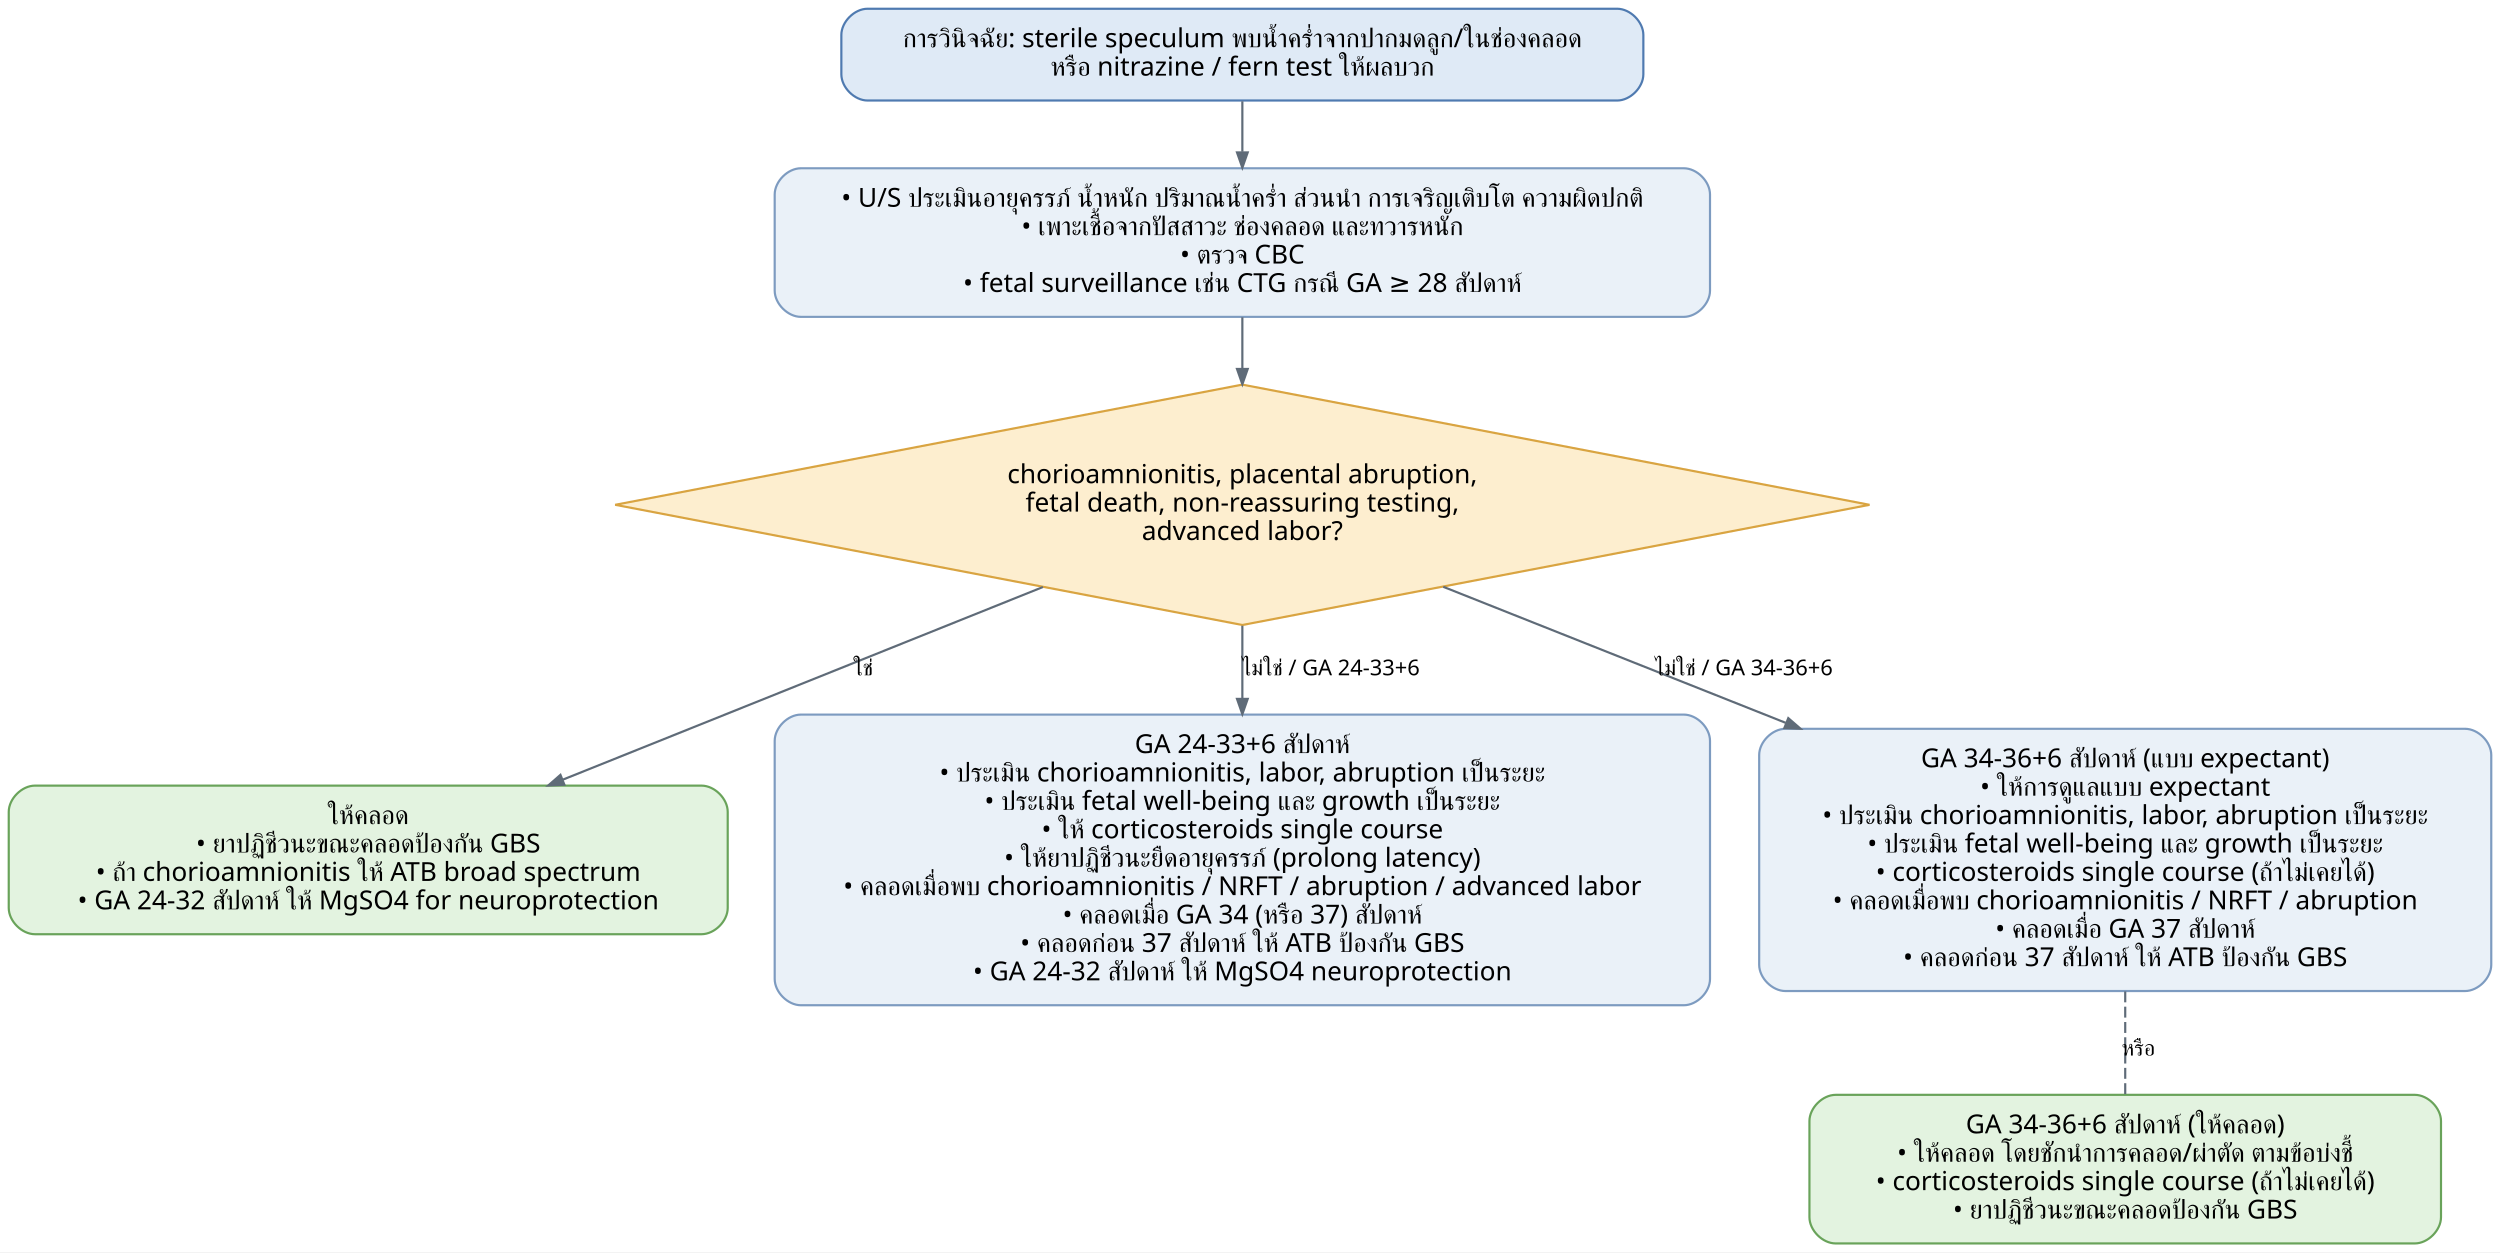
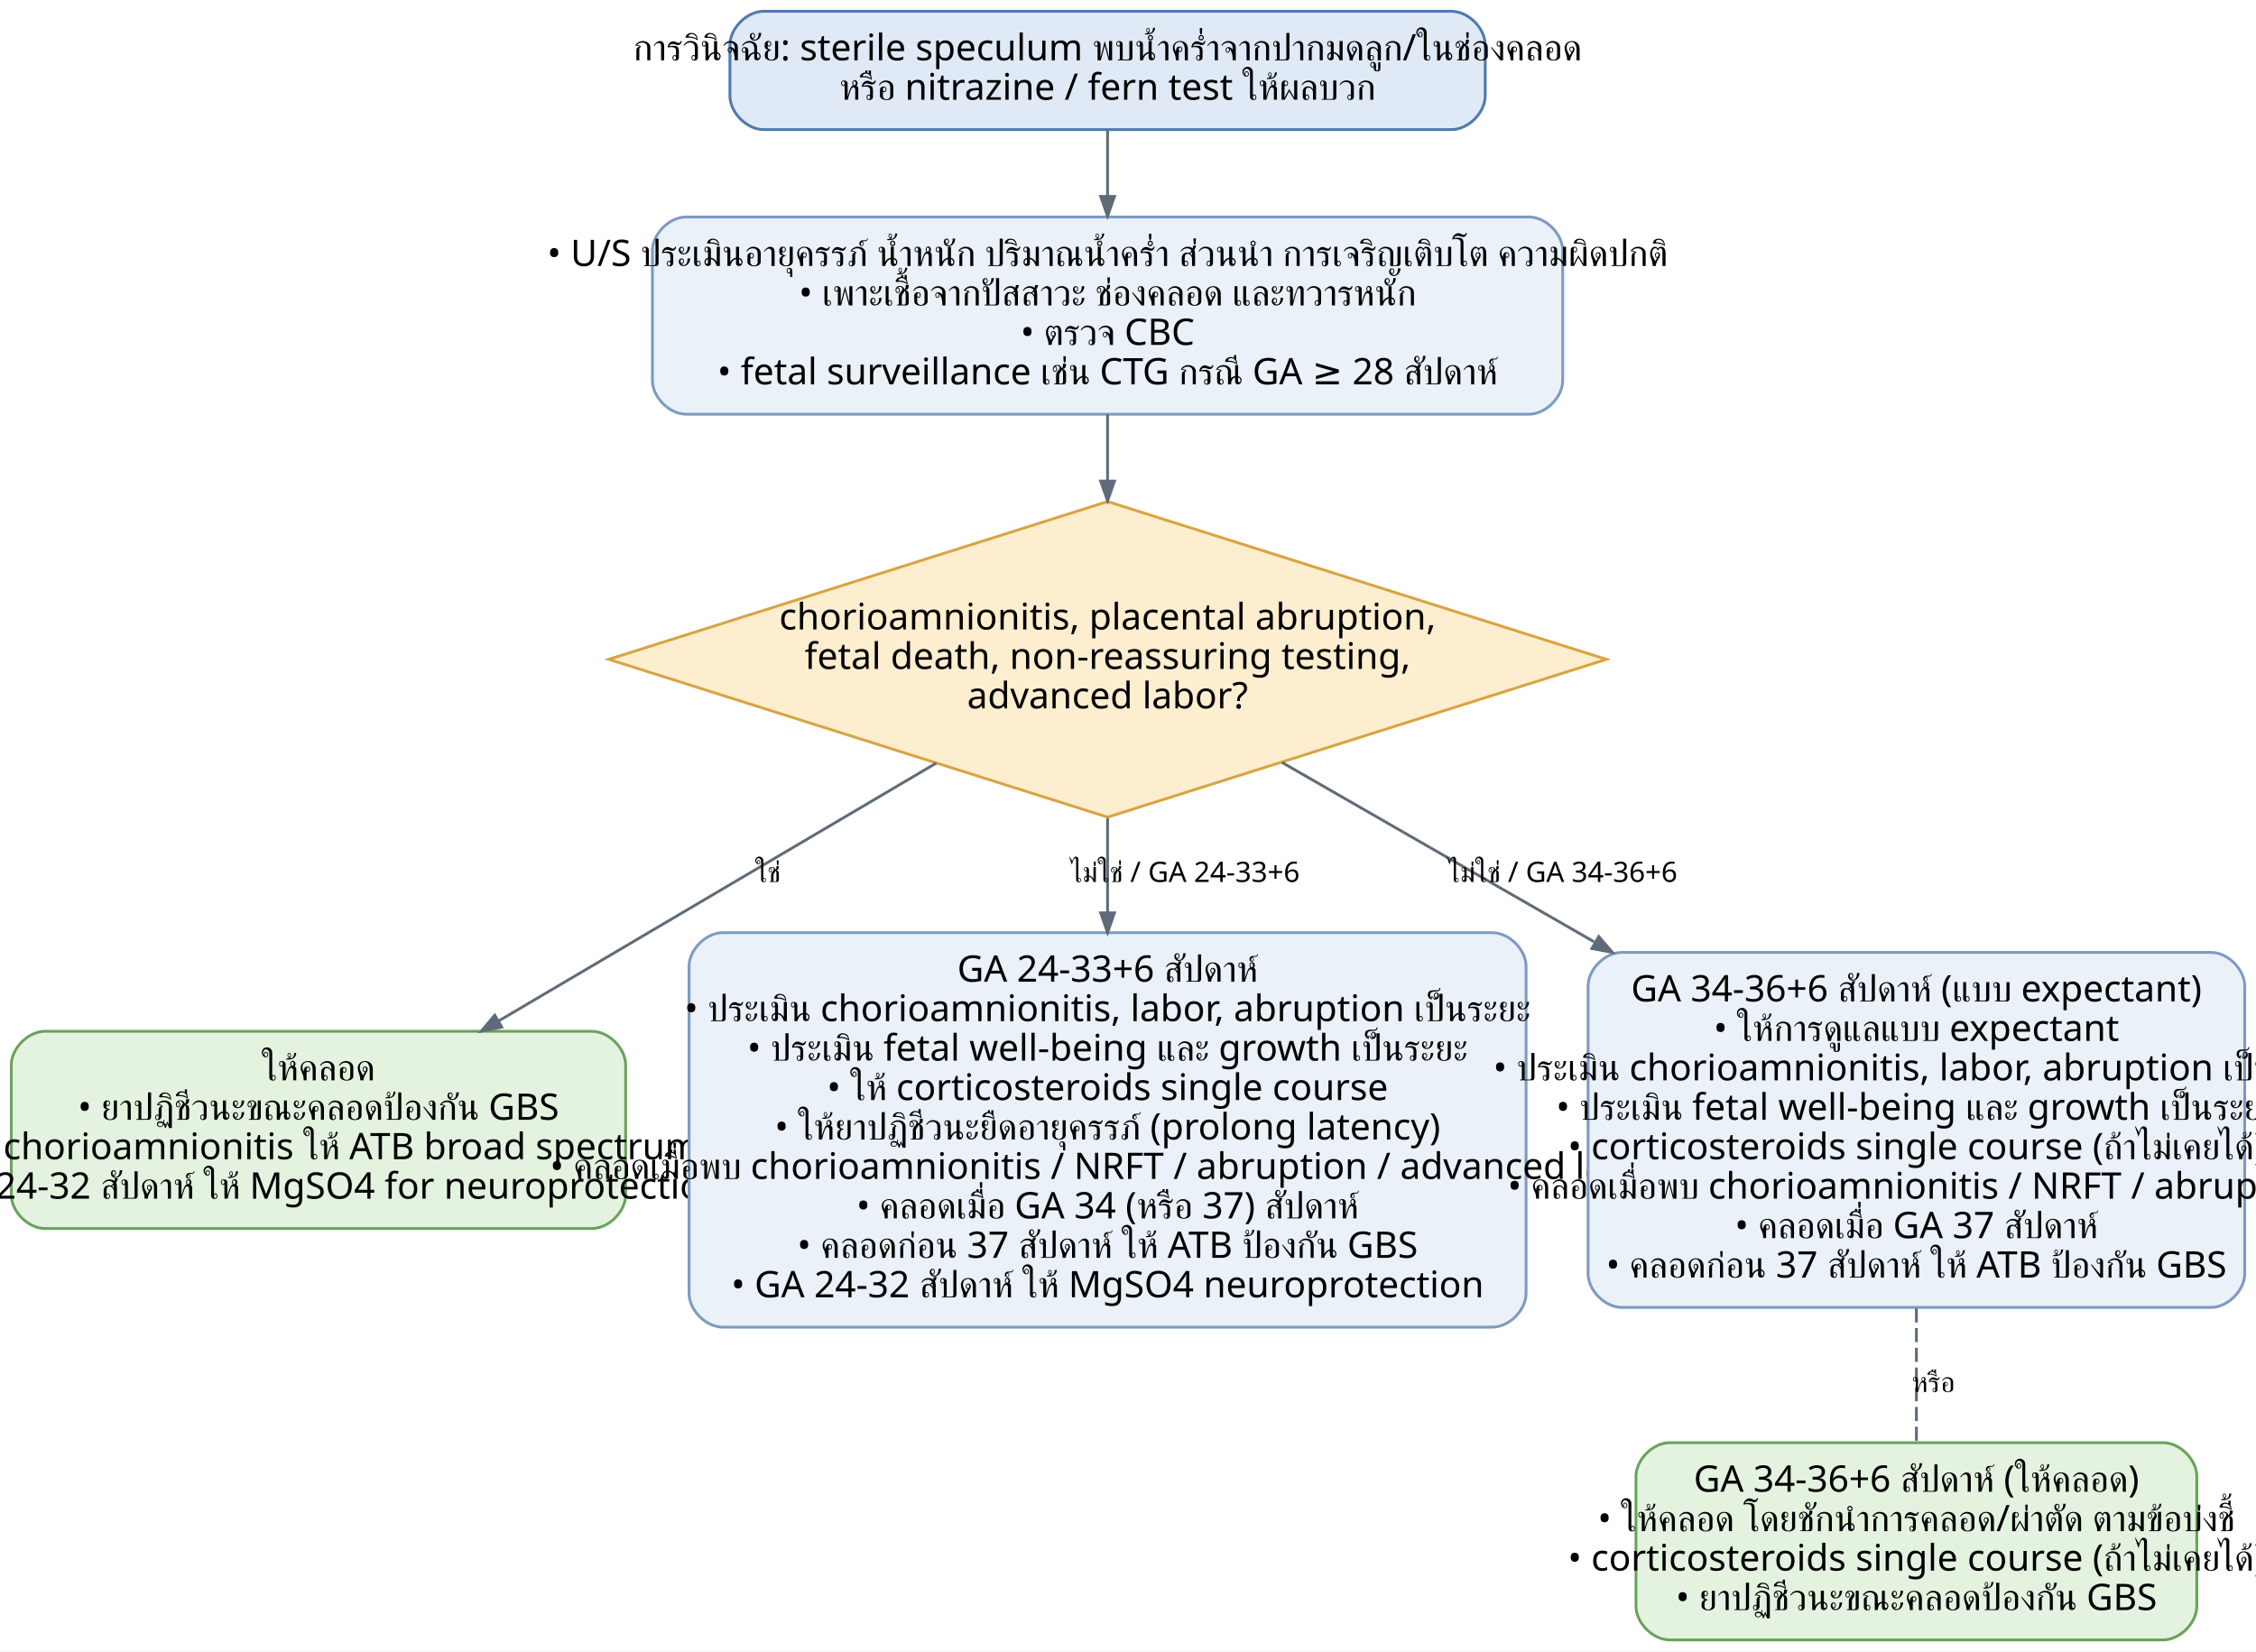
- <svg xmlns="http://www.w3.org/2000/svg" viewBox="0.00 0.00 1144.00 573.00">
-   <g id="graph0" class="graph" transform="scale(1 1) rotate(0) translate(4 569)">
-     <polygon fill="white" stroke="transparent" points="-4,4 -4,-569 1140,-569 1140,4 -4,4" />
+ <svg xmlns="http://www.w3.org/2000/svg" viewBox="0.00 0.00 800.50 586.00">
+   <g id="graph0" class="graph" transform="scale(1 1) rotate(0) translate(4 582)">
+     <polygon fill="white" stroke="transparent" points="-4,4 -4,-582 796.5,-582 796.5,4 -4,4" />
    <g id="node1" class="node">
-       <path fill="#dfeaf6" stroke="#4f7ab0" d="M736,-565C736,-565 393,-565 393,-565 387,-565 381,-559 381,-553 381,-553 381,-535 381,-535 381,-529 387,-523 393,-523 393,-523 736,-523 736,-523 742,-523 748,-529 748,-535 748,-535 748,-553 748,-553 748,-559 742,-565 736,-565" />
-       <text text-anchor="middle" x="564.5" y="-547.4" font-family="Sarabun" font-size="12.00">การวินิจฉัย: sterile speculum พบน้ำคร่ำจากปากมดลูก/ในช่องคลอด</text>
-       <text text-anchor="middle" x="564.5" y="-534.4" font-family="Sarabun" font-size="12.00">หรือ nitrazine / fern test ให้ผลบวก</text>
+       <path fill="#dfeaf6" stroke="#4f7ab0" d="M511,-578C511,-578 267,-578 267,-578 261,-578 255,-572 255,-566 255,-566 255,-548 255,-548 255,-542 261,-536 267,-536 267,-536 511,-536 511,-536 517,-536 523,-542 523,-548 523,-548 523,-566 523,-566 523,-572 517,-578 511,-578" />
+       <text text-anchor="middle" x="389" y="-560.6" font-family="Sarabun, 'TH Sarabun New', Tahoma, sans-serif" font-size="13.00">การวินิจฉัย: sterile speculum พบน้ำคร่ำจากปากมดลูก/ในช่องคลอด</text>
+       <text text-anchor="middle" x="389" y="-546.6" font-family="Sarabun, 'TH Sarabun New', Tahoma, sans-serif" font-size="13.00">หรือ nitrazine / fern test ให้ผลบวก</text>
    </g>
    <g id="node2" class="node">
-       <path fill="#eaf1f8" stroke="#7d9bc0" d="M766.5,-492C766.5,-492 362.5,-492 362.5,-492 356.5,-492 350.5,-486 350.5,-480 350.5,-480 350.5,-436 350.5,-436 350.5,-430 356.5,-424 362.5,-424 362.5,-424 766.5,-424 766.5,-424 772.5,-424 778.5,-430 778.5,-436 778.5,-436 778.5,-480 778.5,-480 778.5,-486 772.5,-492 766.5,-492" />
-       <text text-anchor="middle" x="564.5" y="-474.4" font-family="Sarabun" font-size="12.00">• U/S ประเมินอายุครรภ์ น้ำหนัก ปริมาณน้ำคร่ำ ส่วนนำ การเจริญเติบโต ความผิดปกติ</text>
-       <text text-anchor="middle" x="564.5" y="-461.4" font-family="Sarabun" font-size="12.00">• เพาะเชื้อจากปัสสาวะ ช่องคลอด และทวารหนัก</text>
-       <text text-anchor="middle" x="564.5" y="-448.4" font-family="Sarabun" font-size="12.00">• ตรวจ CBC</text>
-       <text text-anchor="middle" x="564.5" y="-435.4" font-family="Sarabun" font-size="12.00">• fetal surveillance เช่น CTG กรณี GA ≥ 28 สัปดาห์</text>
+       <path fill="#eaf1f8" stroke="#7d9bc0" d="M538.5,-505C538.5,-505 239.5,-505 239.5,-505 233.5,-505 227.5,-499 227.5,-493 227.5,-493 227.5,-447 227.5,-447 227.5,-441 233.5,-435 239.5,-435 239.5,-435 538.5,-435 538.5,-435 544.5,-435 550.5,-441 550.5,-447 550.5,-447 550.5,-493 550.5,-493 550.5,-499 544.5,-505 538.5,-505" />
+       <text text-anchor="middle" x="389" y="-487.6" font-family="Sarabun, 'TH Sarabun New', Tahoma, sans-serif" font-size="13.00">• U/S ประเมินอายุครรภ์ น้ำหนัก ปริมาณน้ำคร่ำ ส่วนนำ การเจริญเติบโต ความผิดปกติ</text>
+       <text text-anchor="middle" x="389" y="-473.6" font-family="Sarabun, 'TH Sarabun New', Tahoma, sans-serif" font-size="13.00">• เพาะเชื้อจากปัสสาวะ ช่องคลอด และทวารหนัก</text>
+       <text text-anchor="middle" x="389" y="-459.6" font-family="Sarabun, 'TH Sarabun New', Tahoma, sans-serif" font-size="13.00">• ตรวจ CBC</text>
+       <text text-anchor="middle" x="389" y="-445.6" font-family="Sarabun, 'TH Sarabun New', Tahoma, sans-serif" font-size="13.00">• fetal surveillance เช่น CTG กรณี GA ≥ 28 สัปดาห์</text>
    </g>
    <g id="edge1" class="edge">
-       <path fill="none" stroke="#5f6b78" d="M564.5,-522.67C564.5,-515.68 564.5,-507.59 564.5,-499.56" />
-       <polygon fill="#5f6b78" stroke="#5f6b78" points="566.95,-499.25 564.5,-492.25 562.05,-499.25 566.95,-499.25" />
+       <path fill="none" stroke="#5f6b78" d="M389,-535.86C389,-528.87 389,-520.75 389,-512.67" />
+       <polygon fill="#5f6b78" stroke="#5f6b78" points="391.45,-512.29 389,-505.29 386.55,-512.29 391.45,-512.29" />
    </g>
    <g id="node3" class="node">
-       <polygon fill="#fdeecf" stroke="#d9a441" points="564.5,-393 277.5,-338 564.5,-283 851.5,-338 564.5,-393" />
-       <text text-anchor="middle" x="564.5" y="-347.9" font-family="Sarabun" font-size="12.00">chorioamnionitis, placental abruption,</text>
-       <text text-anchor="middle" x="564.5" y="-334.9" font-family="Sarabun" font-size="12.00">fetal death, non-reassuring testing,</text>
-       <text text-anchor="middle" x="564.5" y="-321.9" font-family="Sarabun" font-size="12.00">advanced labor?</text>
+       <polygon fill="#fdeecf" stroke="#d9a441" points="389,-404 212,-348 389,-292 566,-348 389,-404" />
+       <text text-anchor="middle" x="389" y="-358.6" font-family="Sarabun, 'TH Sarabun New', Tahoma, sans-serif" font-size="13.00">chorioamnionitis, placental abruption,</text>
+       <text text-anchor="middle" x="389" y="-344.6" font-family="Sarabun, 'TH Sarabun New', Tahoma, sans-serif" font-size="13.00">fetal death, non-reassuring testing,</text>
+       <text text-anchor="middle" x="389" y="-330.6" font-family="Sarabun, 'TH Sarabun New', Tahoma, sans-serif" font-size="13.00">advanced labor?</text>
    </g>
    <g id="edge2" class="edge">
-       <path fill="none" stroke="#5f6b78" d="M564.5,-423.82C564.5,-416.51 564.5,-408.55 564.5,-400.52" />
-       <polygon fill="#5f6b78" stroke="#5f6b78" points="566.95,-400.15 564.5,-393.15 562.05,-400.15 566.95,-400.15" />
+       <path fill="none" stroke="#5f6b78" d="M389,-434.93C389,-427.61 389,-419.65 389,-411.63" />
+       <polygon fill="#5f6b78" stroke="#5f6b78" points="391.45,-411.26 389,-404.26 386.55,-411.26 391.45,-411.26" />
    </g>
    <g id="node4" class="node">
-       <path fill="#e3f3e0" stroke="#69a35a" d="M317,-209.5C317,-209.5 12,-209.5 12,-209.5 6,-209.5 0,-203.5 0,-197.5 0,-197.5 0,-153.5 0,-153.5 0,-147.5 6,-141.5 12,-141.5 12,-141.5 317,-141.5 317,-141.5 323,-141.5 329,-147.5 329,-153.5 329,-153.5 329,-197.5 329,-197.5 329,-203.5 323,-209.5 317,-209.5" />
-       <text text-anchor="middle" x="164.5" y="-191.9" font-family="Sarabun" font-size="12.00">ให้คลอด</text>
-       <text text-anchor="middle" x="164.5" y="-178.9" font-family="Sarabun" font-size="12.00">• ยาปฏิชีวนะขณะคลอดป้องกัน GBS</text>
-       <text text-anchor="middle" x="164.5" y="-165.9" font-family="Sarabun" font-size="12.00">• ถ้า chorioamnionitis ให้ ATB broad spectrum</text>
-       <text text-anchor="middle" x="164.5" y="-152.9" font-family="Sarabun" font-size="12.00">• GA 24-32 สัปดาห์ ให้ MgSO4 for neuroprotection</text>
+       <path fill="#e3f3e0" stroke="#69a35a" d="M206,-216C206,-216 12,-216 12,-216 6,-216 0,-210 0,-204 0,-204 0,-158 0,-158 0,-152 6,-146 12,-146 12,-146 206,-146 206,-146 212,-146 218,-152 218,-158 218,-158 218,-204 218,-204 218,-210 212,-216 206,-216" />
+       <text text-anchor="middle" x="109" y="-198.6" font-family="Sarabun, 'TH Sarabun New', Tahoma, sans-serif" font-size="13.00">ให้คลอด</text>
+       <text text-anchor="middle" x="109" y="-184.6" font-family="Sarabun, 'TH Sarabun New', Tahoma, sans-serif" font-size="13.00">• ยาปฏิชีวนะขณะคลอดป้องกัน GBS</text>
+       <text text-anchor="middle" x="109" y="-170.6" font-family="Sarabun, 'TH Sarabun New', Tahoma, sans-serif" font-size="13.00">• ถ้า chorioamnionitis ให้ ATB broad spectrum</text>
+       <text text-anchor="middle" x="109" y="-156.6" font-family="Sarabun, 'TH Sarabun New', Tahoma, sans-serif" font-size="13.00">• GA 24-32 สัปดาห์ ให้ MgSO4 for neuroprotection</text>
    </g>
    <g id="edge3" class="edge">
-       <path fill="none" stroke="#5f6b78" d="M473.23,-300.38C407.36,-273.95 318.88,-238.44 253.52,-212.22" />
-       <polygon fill="#5f6b78" stroke="#5f6b78" points="254.28,-209.89 246.87,-209.55 252.46,-214.43 254.28,-209.89" />
-       <text text-anchor="middle" x="391" y="-260" font-family="Sarabun" font-size="10.00">ใช่</text>
+       <path fill="none" stroke="#5f6b78" d="M328.24,-311.2C282.37,-284.17 219.58,-247.16 172.95,-219.68" />
+       <polygon fill="#5f6b78" stroke="#5f6b78" points="174.04,-217.48 166.77,-216.04 171.55,-221.71 174.04,-217.48" />
+       <text text-anchor="middle" x="268.5" y="-269" font-family="Sarabun, 'TH Sarabun New', Tahoma, sans-serif" font-size="10.00">ใช่</text>
    </g>
    <g id="node5" class="node">
-       <path fill="#eaf1f8" stroke="#7d9bc0" d="M766.5,-242C766.5,-242 362.5,-242 362.5,-242 356.5,-242 350.5,-236 350.5,-230 350.5,-230 350.5,-121 350.5,-121 350.5,-115 356.5,-109 362.5,-109 362.5,-109 766.5,-109 766.5,-109 772.5,-109 778.5,-115 778.5,-121 778.5,-121 778.5,-230 778.5,-230 778.5,-236 772.5,-242 766.5,-242" />
-       <text text-anchor="middle" x="564.5" y="-224.4" font-family="Sarabun" font-size="12.00">GA 24-33+6 สัปดาห์</text>
-       <text text-anchor="middle" x="564.5" y="-211.4" font-family="Sarabun" font-size="12.00">• ประเมิน chorioamnionitis, labor, abruption เป็นระยะ</text>
-       <text text-anchor="middle" x="564.5" y="-198.4" font-family="Sarabun" font-size="12.00">• ประเมิน fetal well-being และ growth เป็นระยะ</text>
-       <text text-anchor="middle" x="564.5" y="-185.4" font-family="Sarabun" font-size="12.00">• ให้ corticosteroids single course</text>
-       <text text-anchor="middle" x="564.5" y="-172.4" font-family="Sarabun" font-size="12.00">• ให้ยาปฏิชีวนะยืดอายุครรภ์ (prolong latency)</text>
-       <text text-anchor="middle" x="564.5" y="-159.4" font-family="Sarabun" font-size="12.00">• คลอดเมื่อพบ chorioamnionitis / NRFT / abruption / advanced labor</text>
-       <text text-anchor="middle" x="564.5" y="-146.4" font-family="Sarabun" font-size="12.00">• คลอดเมื่อ GA 34 (หรือ 37) สัปดาห์</text>
-       <text text-anchor="middle" x="564.5" y="-133.4" font-family="Sarabun" font-size="12.00">• คลอดก่อน 37 สัปดาห์ ให้ ATB ป้องกัน GBS</text>
-       <text text-anchor="middle" x="564.5" y="-120.4" font-family="Sarabun" font-size="12.00">• GA 24-32 สัปดาห์ ให้ MgSO4 neuroprotection</text>
+       <path fill="#eaf1f8" stroke="#7d9bc0" d="M525.5,-251C525.5,-251 252.5,-251 252.5,-251 246.5,-251 240.5,-245 240.5,-239 240.5,-239 240.5,-123 240.5,-123 240.5,-117 246.5,-111 252.5,-111 252.5,-111 525.5,-111 525.5,-111 531.5,-111 537.5,-117 537.5,-123 537.5,-123 537.5,-239 537.5,-239 537.5,-245 531.5,-251 525.5,-251" />
+       <text text-anchor="middle" x="389" y="-233.6" font-family="Sarabun, 'TH Sarabun New', Tahoma, sans-serif" font-size="13.00">GA 24-33+6 สัปดาห์</text>
+       <text text-anchor="middle" x="389" y="-219.6" font-family="Sarabun, 'TH Sarabun New', Tahoma, sans-serif" font-size="13.00">• ประเมิน chorioamnionitis, labor, abruption เป็นระยะ</text>
+       <text text-anchor="middle" x="389" y="-205.6" font-family="Sarabun, 'TH Sarabun New', Tahoma, sans-serif" font-size="13.00">• ประเมิน fetal well-being และ growth เป็นระยะ</text>
+       <text text-anchor="middle" x="389" y="-191.6" font-family="Sarabun, 'TH Sarabun New', Tahoma, sans-serif" font-size="13.00">• ให้ corticosteroids single course</text>
+       <text text-anchor="middle" x="389" y="-177.6" font-family="Sarabun, 'TH Sarabun New', Tahoma, sans-serif" font-size="13.00">• ให้ยาปฏิชีวนะยืดอายุครรภ์ (prolong latency)</text>
+       <text text-anchor="middle" x="389" y="-163.6" font-family="Sarabun, 'TH Sarabun New', Tahoma, sans-serif" font-size="13.00">• คลอดเมื่อพบ chorioamnionitis / NRFT / abruption / advanced labor</text>
+       <text text-anchor="middle" x="389" y="-149.6" font-family="Sarabun, 'TH Sarabun New', Tahoma, sans-serif" font-size="13.00">• คลอดเมื่อ GA 34 (หรือ 37) สัปดาห์</text>
+       <text text-anchor="middle" x="389" y="-135.6" font-family="Sarabun, 'TH Sarabun New', Tahoma, sans-serif" font-size="13.00">• คลอดก่อน 37 สัปดาห์ ให้ ATB ป้องกัน GBS</text>
+       <text text-anchor="middle" x="389" y="-121.6" font-family="Sarabun, 'TH Sarabun New', Tahoma, sans-serif" font-size="13.00">• GA 24-32 สัปดาห์ ให้ MgSO4 neuroprotection</text>
    </g>
    <g id="edge4" class="edge">
-       <path fill="none" stroke="#5f6b78" d="M564.5,-282.66C564.5,-271.99 564.5,-260.64 564.5,-249.48" />
-       <polygon fill="#5f6b78" stroke="#5f6b78" points="566.95,-249.18 564.5,-242.18 562.05,-249.18 566.95,-249.18" />
-       <text text-anchor="middle" x="605" y="-260" font-family="Sarabun" font-size="10.00">ไม่ใช่ / GA 24-33+6</text>
+       <path fill="none" stroke="#5f6b78" d="M389,-291.6C389,-280.82 389,-269.35 389,-258.04" />
+       <polygon fill="#5f6b78" stroke="#5f6b78" points="391.45,-258.03 389,-251.03 386.55,-258.03 391.45,-258.03" />
+       <text text-anchor="middle" x="416.5" y="-269" font-family="Sarabun, 'TH Sarabun New', Tahoma, sans-serif" font-size="10.00">ไม่ใช่ / GA 24-33+6</text>
    </g>
    <g id="node6" class="node">
-       <path fill="#eaf1f8" stroke="#7d9bc0" d="M1124,-235.5C1124,-235.5 813,-235.5 813,-235.5 807,-235.5 801,-229.5 801,-223.5 801,-223.5 801,-127.5 801,-127.5 801,-121.5 807,-115.5 813,-115.5 813,-115.5 1124,-115.5 1124,-115.5 1130,-115.5 1136,-121.5 1136,-127.5 1136,-127.5 1136,-223.5 1136,-223.5 1136,-229.5 1130,-235.5 1124,-235.5" />
-       <text text-anchor="middle" x="968.5" y="-217.9" font-family="Sarabun" font-size="12.00">GA 34-36+6 สัปดาห์ (แบบ expectant)</text>
-       <text text-anchor="middle" x="968.5" y="-204.9" font-family="Sarabun" font-size="12.00">• ให้การดูแลแบบ expectant</text>
-       <text text-anchor="middle" x="968.5" y="-191.9" font-family="Sarabun" font-size="12.00">• ประเมิน chorioamnionitis, labor, abruption เป็นระยะ</text>
-       <text text-anchor="middle" x="968.5" y="-178.9" font-family="Sarabun" font-size="12.00">• ประเมิน fetal well-being และ growth เป็นระยะ</text>
-       <text text-anchor="middle" x="968.5" y="-165.9" font-family="Sarabun" font-size="12.00">• corticosteroids single course (ถ้าไม่เคยได้)</text>
-       <text text-anchor="middle" x="968.5" y="-152.9" font-family="Sarabun" font-size="12.00">• คลอดเมื่อพบ chorioamnionitis / NRFT / abruption</text>
-       <text text-anchor="middle" x="968.5" y="-139.9" font-family="Sarabun" font-size="12.00">• คลอดเมื่อ GA 37 สัปดาห์</text>
-       <text text-anchor="middle" x="968.5" y="-126.9" font-family="Sarabun" font-size="12.00">• คลอดก่อน 37 สัปดาห์ ให้ ATB ป้องกัน GBS</text>
+       <path fill="#eaf1f8" stroke="#7d9bc0" d="M780.5,-244C780.5,-244 571.5,-244 571.5,-244 565.5,-244 559.5,-238 559.5,-232 559.5,-232 559.5,-130 559.5,-130 559.5,-124 565.5,-118 571.5,-118 571.5,-118 780.5,-118 780.5,-118 786.5,-118 792.5,-124 792.5,-130 792.5,-130 792.5,-232 792.5,-232 792.5,-238 786.5,-244 780.5,-244" />
+       <text text-anchor="middle" x="676" y="-226.6" font-family="Sarabun, 'TH Sarabun New', Tahoma, sans-serif" font-size="13.00">GA 34-36+6 สัปดาห์ (แบบ expectant)</text>
+       <text text-anchor="middle" x="676" y="-212.6" font-family="Sarabun, 'TH Sarabun New', Tahoma, sans-serif" font-size="13.00">• ให้การดูแลแบบ expectant</text>
+       <text text-anchor="middle" x="676" y="-198.6" font-family="Sarabun, 'TH Sarabun New', Tahoma, sans-serif" font-size="13.00">• ประเมิน chorioamnionitis, labor, abruption เป็นระยะ</text>
+       <text text-anchor="middle" x="676" y="-184.6" font-family="Sarabun, 'TH Sarabun New', Tahoma, sans-serif" font-size="13.00">• ประเมิน fetal well-being และ growth เป็นระยะ</text>
+       <text text-anchor="middle" x="676" y="-170.6" font-family="Sarabun, 'TH Sarabun New', Tahoma, sans-serif" font-size="13.00">• corticosteroids single course (ถ้าไม่เคยได้)</text>
+       <text text-anchor="middle" x="676" y="-156.6" font-family="Sarabun, 'TH Sarabun New', Tahoma, sans-serif" font-size="13.00">• คลอดเมื่อพบ chorioamnionitis / NRFT / abruption</text>
+       <text text-anchor="middle" x="676" y="-142.6" font-family="Sarabun, 'TH Sarabun New', Tahoma, sans-serif" font-size="13.00">• คลอดเมื่อ GA 37 สัปดาห์</text>
+       <text text-anchor="middle" x="676" y="-128.6" font-family="Sarabun, 'TH Sarabun New', Tahoma, sans-serif" font-size="13.00">• คลอดก่อน 37 สัปดาห์ ให้ ATB ป้องกัน GBS</text>
    </g>
    <g id="edge5" class="edge">
-       <path fill="none" stroke="#5f6b78" d="M656.43,-300.48C702.76,-282.07 760.22,-259.25 813.15,-238.22" />
-       <polygon fill="#5f6b78" stroke="#5f6b78" points="814.32,-240.39 819.92,-235.53 812.51,-235.84 814.32,-240.39" />
-       <text text-anchor="middle" x="794" y="-260" font-family="Sarabun" font-size="10.00">ไม่ใช่ / GA 34-36+6</text>
+       <path fill="none" stroke="#5f6b78" d="M450.92,-311.4C483.24,-292.82 523.84,-269.48 561.62,-247.76" />
+       <polygon fill="#5f6b78" stroke="#5f6b78" points="563.3,-249.62 568.14,-244.01 560.85,-245.37 563.3,-249.62" />
+       <text text-anchor="middle" x="550.5" y="-269" font-family="Sarabun, 'TH Sarabun New', Tahoma, sans-serif" font-size="10.00">ไม่ใช่ / GA 34-36+6</text>
    </g>
    <g id="node7" class="node">
-       <path fill="#e3f3e0" stroke="#69a35a" d="M1101,-68C1101,-68 836,-68 836,-68 830,-68 824,-62 824,-56 824,-56 824,-12 824,-12 824,-6 830,0 836,0 836,0 1101,0 1101,0 1107,0 1113,-6 1113,-12 1113,-12 1113,-56 1113,-56 1113,-62 1107,-68 1101,-68" />
-       <text text-anchor="middle" x="968.5" y="-50.4" font-family="Sarabun" font-size="12.00">GA 34-36+6 สัปดาห์ (ให้คลอด)</text>
-       <text text-anchor="middle" x="968.5" y="-37.4" font-family="Sarabun" font-size="12.00">• ให้คลอด โดยชักนำการคลอด/ผ่าตัด ตามข้อบ่งชี้</text>
-       <text text-anchor="middle" x="968.5" y="-24.4" font-family="Sarabun" font-size="12.00">• corticosteroids single course (ถ้าไม่เคยได้)</text>
-       <text text-anchor="middle" x="968.5" y="-11.4" font-family="Sarabun" font-size="12.00">• ยาปฏิชีวนะขณะคลอดป้องกัน GBS</text>
+       <path fill="#e3f3e0" stroke="#69a35a" d="M763.5,-70C763.5,-70 588.5,-70 588.5,-70 582.5,-70 576.5,-64 576.5,-58 576.5,-58 576.5,-12 576.5,-12 576.5,-6 582.5,0 588.5,0 588.5,0 763.5,0 763.5,0 769.5,0 775.5,-6 775.5,-12 775.5,-12 775.5,-58 775.5,-58 775.5,-64 769.5,-70 763.5,-70" />
+       <text text-anchor="middle" x="676" y="-52.6" font-family="Sarabun, 'TH Sarabun New', Tahoma, sans-serif" font-size="13.00">GA 34-36+6 สัปดาห์ (ให้คลอด)</text>
+       <text text-anchor="middle" x="676" y="-38.6" font-family="Sarabun, 'TH Sarabun New', Tahoma, sans-serif" font-size="13.00">• ให้คลอด โดยชักนำการคลอด/ผ่าตัด ตามข้อบ่งชี้</text>
+       <text text-anchor="middle" x="676" y="-24.6" font-family="Sarabun, 'TH Sarabun New', Tahoma, sans-serif" font-size="13.00">• corticosteroids single course (ถ้าไม่เคยได้)</text>
+       <text text-anchor="middle" x="676" y="-10.6" font-family="Sarabun, 'TH Sarabun New', Tahoma, sans-serif" font-size="13.00">• ยาปฏิชีวนะขณะคลอดป้องกัน GBS</text>
    </g>
    <g id="edge6" class="edge">
-       <path fill="none" stroke="#5f6b78" stroke-dasharray="5,2" d="M968.5,-115.34C968.5,-99.15 968.5,-82.18 968.5,-68.03" />
-       <text text-anchor="middle" x="974.5" y="-86" font-family="Sarabun" font-size="10.00">หรือ</text>
+       <path fill="none" stroke="#5f6b78" stroke-dasharray="5,2" d="M676,-117.68C676,-101.41 676,-84.47 676,-70.27" />
+       <text text-anchor="middle" x="682" y="-88" font-family="Sarabun, 'TH Sarabun New', Tahoma, sans-serif" font-size="10.00">หรือ</text>
    </g>
  </g>
</svg>
